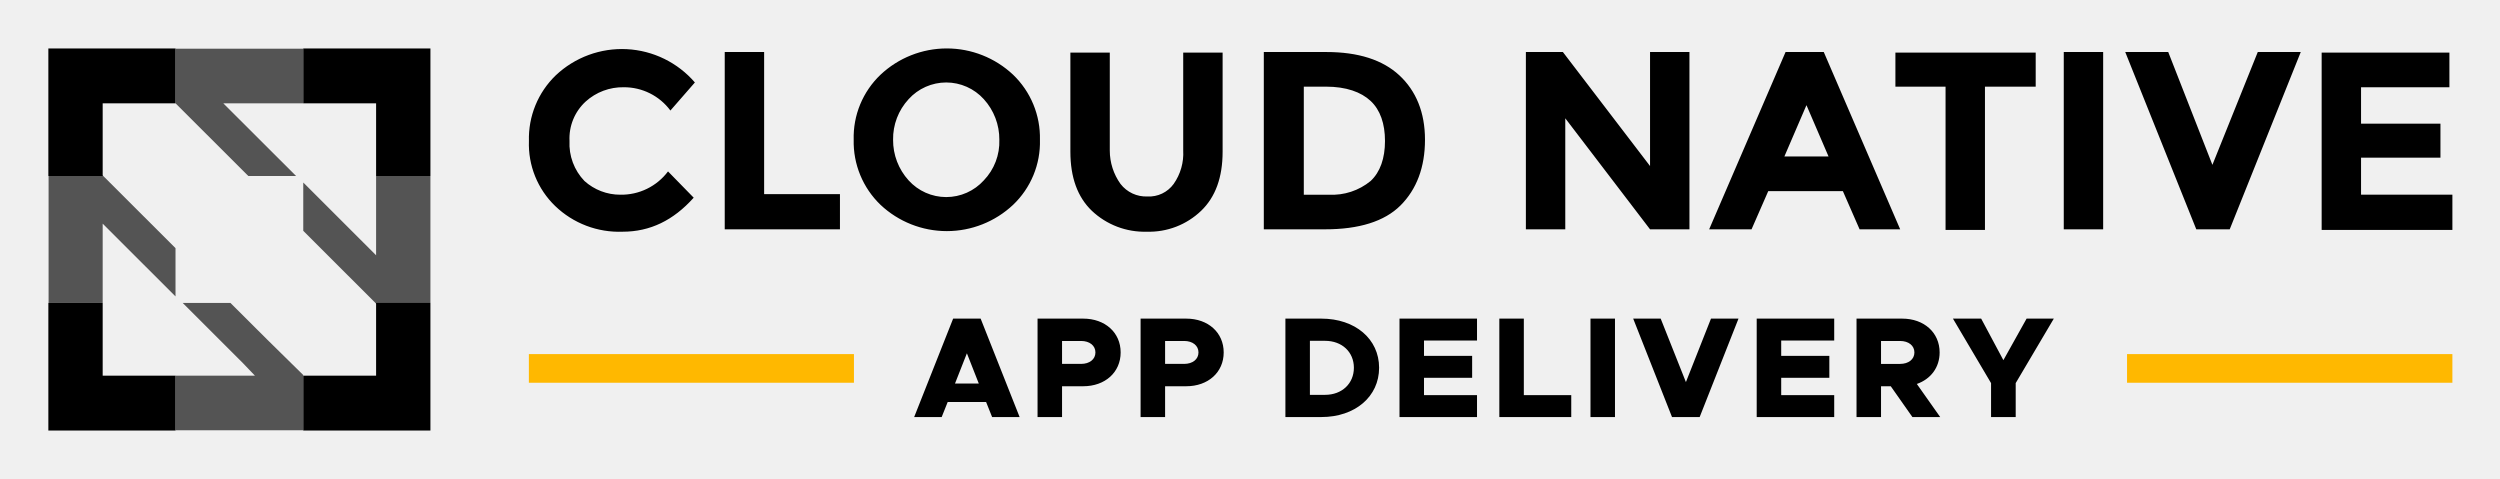
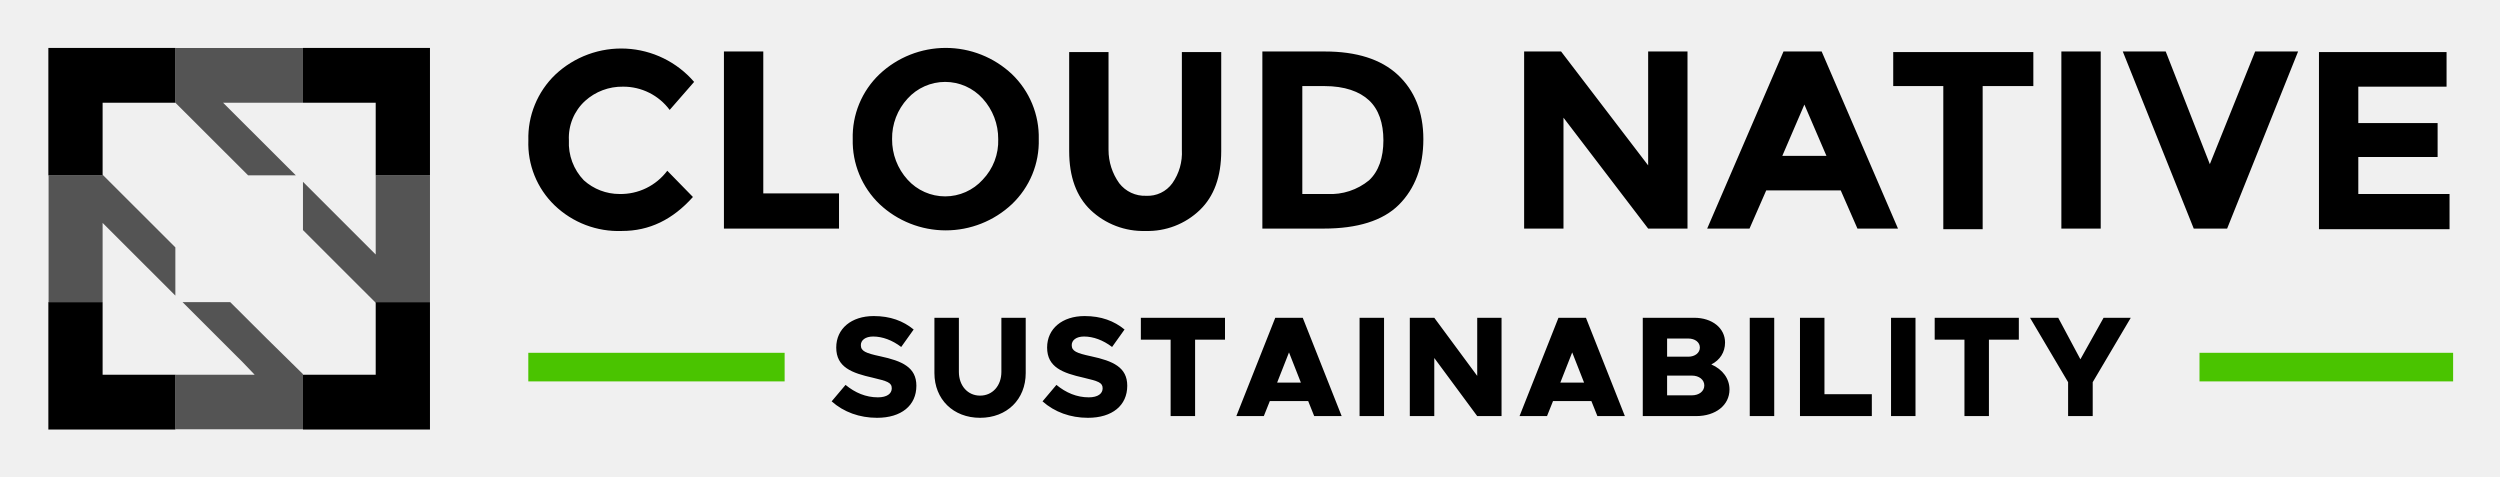
- <svg xmlns="http://www.w3.org/2000/svg" role="img" viewBox="-7.93 -7.68 438.36 83.86">
-   <g clip-path="url(#clip0_4_752)">
-     <path fill="#FFB800" d="M84.804 54.408h57v5.024h-57zm280.229 0h57.049v5.024h-57.049z" />
-     <path d="M100.829 26.459c1.62.032 3.224-.321 4.68-1.031 1.456-.71 2.722-1.756 3.695-3.051l4.501 4.606c-3.559 3.978-7.642 5.966-12.457 5.966a16.182 16.182 0 0 1-6.372-1.046 16.181 16.181 0 0 1-5.456-3.455 15.072 15.072 0 0 1-3.52-5.213 15.073 15.073 0 0 1-1.086-6.196 15.387 15.387 0 0 1 1.14-6.255 15.387 15.387 0 0 1 3.571-5.26 16.895 16.895 0 0 1 5.762-3.568A16.896 16.896 0 0 1 101.988.94c2.279.117 4.511.695 6.561 1.699 2.049 1.004 3.875 2.412 5.365 4.141L109.622 11.7c-.945-1.273-2.177-2.306-3.595-3.015-1.419-.709-2.984-1.075-4.57-1.067-2.471-.048-4.868.851-6.699 2.512a8.773 8.773 0 0 0-2.185 3.139 8.772 8.772 0 0 0-.642 3.77 9.42 9.42 0 0 0 .582 3.778 9.42 9.42 0 0 0 2.035 3.236c1.722 1.554 3.961 2.412 6.28 2.408zm18.318 6.071V1.442h6.909V26.355h13.294v6.176h-20.203zm50.56-4.292c-3.146 2.959-7.301 4.606-11.62 4.606-4.318 0-8.473-1.647-11.619-4.606-1.534-1.471-2.744-3.245-3.555-5.209-.811-1.964-1.205-4.076-1.155-6.2-.059-2.126.329-4.24 1.141-6.206a15.172 15.172 0 0 1 3.569-5.204c3.146-2.959 7.301-4.606 11.619-4.606 4.319 0 8.474 1.647 11.62 4.606 1.533 1.471 2.744 3.245 3.555 5.209.811 1.964 1.204 4.076 1.155 6.2.059 2.126-.33 4.24-1.141 6.206a15.172 15.172 0 0 1-3.569 5.204zm-2.408-11.41c.019-2.63-.952-5.172-2.722-7.118a8.882 8.882 0 0 0-2.986-2.164 8.887 8.887 0 0 0-7.216 0c-1.136.505-2.154 1.242-2.987 2.164-1.789 1.934-2.764 4.484-2.721 7.118-.02 2.63.952 5.172 2.721 7.118.833.922 1.851 1.66 2.987 2.164 1.136.505 2.365.765 3.608.765 1.243 0 2.472-.261 3.608-.765a8.881 8.881 0 0 0 2.986-2.164 9.774 9.774 0 0 0 2.082-3.283c.468-1.223.685-2.527.64-3.835zm21.249 7.746c.553.716 1.269 1.289 2.088 1.671.82.383 1.719.563 2.623.527.89.047 1.778-.129 2.582-.513.805-.384 1.5-.963 2.023-1.685a9.276 9.276 0 0 0 1.675-5.862V1.546h6.909V18.922c0 4.501-1.256 7.955-3.768 10.363a13.196 13.196 0 0 1-4.394 2.791c-1.636.629-3.38.926-5.132.873-1.767.053-3.528-.244-5.18-.872a13.432 13.432 0 0 1-4.45-2.791c-2.513-2.408-3.769-5.862-3.769-10.363V1.546h6.909V18.713c-.002 2.103.657 4.154 1.884 5.862zm48.884-19.051c2.931 2.722 4.501 6.49 4.501 11.305 0 4.815-1.465 8.688-4.291 11.514-2.827 2.826-7.328 4.187-13.19 4.187h-10.781V1.442h10.991c5.548 0 9.839 1.361 12.77 4.082zm-5.024 18.528c1.675-1.57 2.512-3.978 2.512-7.013s-.837-5.443-2.512-7.013c-1.675-1.57-4.292-2.512-7.851-2.512h-3.873v18.947h4.396c2.658.142 5.272-.717 7.328-2.408zm48.988-22.61h6.909V32.531h-6.909l-14.864-19.47v19.47h-6.908V1.442h6.489l15.283 19.993V1.442zm36.742 31.089l-2.931-6.699h-13.084l-2.931 6.699h-7.432l13.398-31.089h6.699l13.399 31.089h-7.118zm-9.316-21.773l-3.873 9.002h7.746l-3.873-9.002zm31.298-3.245V32.635h-6.909V7.513h-8.793V1.546h24.599v5.967h-8.897zm13.818-6.071h6.908V32.531h-6.908V1.442zm26.064 19.784l7.955-19.784h7.537L383.037 32.531h-5.861L364.719 1.442h7.537l7.746 19.784zm41.557-19.784v6.176h-15.493v6.385h13.922v5.966h-13.922v6.49h16.016v6.176h-22.924V1.546h22.401v-.105zM10.074 45.437H.549v22.369H22.845v-9.62H10.074V45.437zm47.942.105v12.645H45.246v9.62H67.542V45.437h-9.63l.105.105zM.549 23.183h9.63l-.105-.105V10.433H22.845V.813H.549V23.183zM45.246.813V10.433h12.771v12.75h9.526V.813H45.246z" />
-     <path d="M43.99 23.183L31.219 10.433h14.027V.813H22.845V10.433l12.771 12.75h8.374zM32.475 45.437h-8.374l10.572 10.562 2.094 2.188H22.845v9.62h22.401v-9.725l-6.385-6.281-6.385-6.364zm25.541-22.254v13.901l-2.198-2.198-10.572-10.562v8.468l6.281 6.281 6.385 6.375h9.63V23.183h-9.525zM22.845 35.828l-12.666-12.645H.549v22.254h9.526V31.536L22.845 44.296v-8.468z" opacity=".65" />
-     <path d="M166.031 65.447h4.823l-6.833-17.259h-4.824l-6.833 17.259h4.824l1.055-2.638h6.733l1.055 2.638zm-6.507-5.879l2.085-5.301 2.085 5.301h-4.17zm14.474 5.879h4.296v-5.401h3.718c3.819 0 6.557-2.437 6.557-5.929 0-3.492-2.738-5.929-6.557-5.929h-8.014v17.259zm4.296-9.32v-4.02h3.341c1.482 0 2.512.804 2.512 2.01 0 1.206-1.03 2.01-2.512 2.01h-3.341zm13.772 9.32h4.296v-5.401h3.718c3.819 0 6.557-2.437 6.557-5.929 0-3.492-2.738-5.929-6.557-5.929h-8.014v17.259zm4.296-9.32v-4.02h3.342c1.482 0 2.512.804 2.512 2.01 0 1.206-1.03 2.01-2.512 2.01h-3.342zm21.096 9.32h6.305c5.929 0 10.125-3.592 10.125-8.642s-4.196-8.617-10.125-8.617h-6.305v17.259zm4.296-3.894v-9.471h2.663c2.964 0 5.049 1.96 5.049 4.723 0 2.763-2.085 4.748-5.049 4.748h-2.663zm29.302-9.521v-3.844h-13.592v17.259h13.592v-3.844h-9.296v-3.04h8.441V54.72h-8.441v-2.688h9.296zm8.208 9.572V48.188h-4.295v17.259h12.611v-3.844h-8.316zm11.688 3.844h4.296V48.188h-4.296v17.259zm21.129-17.259l-4.396 11.129-4.422-11.129h-4.823l6.808 17.259h4.848l6.809-17.259h-4.824zm21.607 3.844v-3.844h-13.591v17.259h13.591v-3.844h-9.295v-3.04h8.441V54.72h-8.441v-2.688h9.295zm18.584 13.415l-4.095-5.803c2.437-.854 3.995-2.889 3.995-5.527 0-3.492-2.738-5.929-6.557-5.929h-8.014v17.259h4.296v-5.401h1.708l3.794 5.401h4.873zm-10.375-13.34h3.341c1.482 0 2.512.804 2.512 2.01 0 1.206-1.03 2.01-2.512 2.01h-3.341v-4.02zm19.293 13.34h4.321v-5.954l6.683-11.305h-4.773l-4.07 7.285-3.894-7.285h-4.949l6.682 11.305v5.954z" />
+ <svg xmlns="http://www.w3.org/2000/svg" role="img" viewBox="-7.94 -7.69 438.88 83.63">
+   <g clip-path="url(#clip0_27_829)">
+     <path fill="#4AC400" d="M84.804 54.247H129.804V59.271H84.804zM378.187 54.247H423.187V59.271H378.187z" />
+     <path d="M100.829 26.367C102.449 26.399 104.053 26.046 105.509 25.336 106.965 24.626 108.231 23.58 109.204 22.285L113.705 26.89C110.146 30.868 106.063 32.857 101.248 32.857 99.075 32.94 96.908 32.584 94.876 31.811 92.843 31.037 90.988 29.862 89.42 28.356 87.893 26.885 86.693 25.108 85.9 23.142 85.106 21.176 84.736 19.065 84.814 16.946 84.754 14.805 85.142 12.675 85.954 10.692 86.765 8.709 87.981 6.917 89.524 5.432 91.184 3.865 93.145 2.652 95.287 1.864 97.429 1.076 99.708.73 101.988.848 104.267.965 106.499 1.543 108.549 2.547 110.598 3.551 112.424 4.959 113.914 6.688L109.622 11.608C108.677 10.335 107.445 9.302 106.027 8.593 104.608 7.884 103.043 7.518 101.457 7.525 98.986 7.478 96.589 8.376 94.758 10.037 93.808 10.91 93.062 11.982 92.573 13.176 92.085 14.37 91.866 15.658 91.932 16.946 91.866 18.232 92.064 19.518 92.514 20.724 92.964 21.93 93.656 23.031 94.549 23.959 96.271 25.514 98.51 26.372 100.829 26.367V26.367zM119.147 32.438V1.349H126.056V26.262H139.35V32.438H119.147zM169.707 28.147C166.561 31.105 162.406 32.753 158.087 32.753 153.769 32.753 149.614 31.105 146.468 28.147 144.934 26.676 143.724 24.902 142.913 22.937 142.102 20.973 141.708 18.861 141.758 16.737 141.699 14.611 142.087 12.497 142.899 10.531 143.711 8.565 144.927 6.792 146.468 5.327 149.614 2.368 153.769.721 158.087.721 162.406.721 166.561 2.368 169.707 5.327 171.24 6.798 172.451 8.572 173.262 10.536 174.073 12.501 174.466 14.612 174.417 16.737 174.476 18.863 174.087 20.977 173.276 22.943 172.464 24.909 171.248 26.682 169.707 28.147V28.147zM167.299 16.737C167.318 14.107 166.347 11.565 164.577 9.619 163.744 8.697 162.727 7.959 161.591 7.455 160.455 6.95 159.226 6.689 157.983 6.689 156.74 6.689 155.511 6.95 154.375 7.455 153.239 7.959 152.221 8.697 151.388 9.619 149.599 11.553 148.624 14.102 148.667 16.737 148.647 19.367 149.619 21.909 151.388 23.855 152.221 24.777 153.239 25.515 154.375 26.019 155.511 26.524 156.74 26.785 157.983 26.785 159.226 26.785 160.455 26.524 161.591 26.019 162.727 25.515 163.744 24.777 164.577 23.855 165.484 22.911 166.192 21.794 166.659 20.572 167.127 19.349 167.344 18.045 167.299 16.737V16.737zM188.548 24.483C189.101 25.199 189.817 25.772 190.636 26.154 191.456 26.537 192.355 26.718 193.259 26.681 194.149 26.729 195.037 26.552 195.841 26.168 196.646 25.784 197.341 25.205 197.864 24.483 199.067 22.773 199.657 20.708 199.539 18.621V1.454H206.448V18.83C206.448 23.331 205.192 26.786 202.68 29.193 201.415 30.406 199.921 31.355 198.286 31.984 196.65 32.613 194.906 32.91 193.154 32.857 191.387 32.91 189.626 32.613 187.974 31.985 186.321 31.356 184.809 30.407 183.524 29.193 181.011 26.786 179.755 23.331 179.755 18.83V1.454H186.664V18.621C186.662 20.724 187.321 22.775 188.548 24.483V24.483zM237.432 5.432C240.363 8.153 241.933 11.922 241.933 16.737 241.933 21.552 240.468 25.425 237.642 28.251 234.815 31.078 230.314 32.438 224.452 32.438H213.671V1.349H224.662C230.21 1.349 234.501 2.71 237.432 5.432zM232.408 23.959C234.083 22.389 234.92 19.982 234.92 16.946 234.92 13.911 234.083 11.503 232.408 9.933 230.733 8.363 228.116 7.421 224.557 7.421H220.684V26.367H225.08C227.738 26.509 230.352 25.65 232.408 23.959V23.959zM281.396 1.349H288.305V32.438H281.396L266.532 12.969V32.438H259.624V1.349H266.113L281.396 21.343V1.349zM318.138 32.438L315.207 25.739H302.122L299.191 32.438H291.759L305.158 1.349H311.857L325.256 32.438H318.138zM308.822 10.666L304.949 19.668H312.695L308.822 10.666zM340.12 7.421V32.543H333.211V7.421H324.418V1.454H349.017V7.421H340.12zM353.937 1.349H360.846V32.438H353.937V1.349zM380.002 21.133L387.957 1.349H395.494L383.037 32.438H377.176L364.719 1.349H372.256L380.002 21.133zM421.559 1.349V7.525H406.066V13.911H419.988V19.877H406.066V26.367H422.082V32.543H399.158V1.454H421.559V1.349zM10.074 45.345H.549V67.714H22.845V58.094H10.074V45.345zM58.016 45.449V58.094H45.246V67.714H67.542V45.345H57.912L58.016 45.449zM.549 23.09H10.179L10.074 22.986V10.341H22.845V.721H.549V23.09zM45.246.721V10.341H58.016V23.09H67.542V.721H45.246z" />
+     <path d="M43.99 23.09L31.219 10.341H45.246V.721H22.845V10.341L35.615 23.09H43.99zM32.475 45.345H24.101L34.673 55.907 36.767 58.094H22.845V67.714H45.246V57.99L38.861 51.709 32.475 45.345zM58.016 23.09V36.991L55.818 34.793 45.246 24.231V32.7L51.526 38.98 57.912 45.355H67.542V23.09H58.016zM22.845 35.735L10.179 23.09H.549V45.345H10.074V31.444L22.845 44.204V35.735z" opacity=".65" />
+     <path d="M146.023 65.657C150.294 65.657 152.932 63.496 152.932 60.029C152.932 56.788 150.444 55.683 146.576 54.854C144.013 54.301 143.184 53.95 143.184 52.895C143.184 52.04 143.963 51.387 145.345 51.387C146.952 51.387 148.686 52.015 150.269 53.221L152.454 50.156C150.62 48.649 148.359 47.795 145.445 47.795C141.526 47.795 138.863 50.005 138.863 53.322C138.863 56.788 141.601 57.793 145.294 58.622C147.807 59.225 148.611 59.452 148.611 60.481C148.611 61.411 147.782 62.064 146.174 62.064C144.063 62.064 142.179 61.26 140.496 59.879L138.059 62.768C140.169 64.652 142.958 65.657 146.023 65.657ZM164.112 65.657C168.835 65.657 172.126 62.416 172.126 57.793V48.096H167.855V57.592C167.855 60.029 166.298 61.763 164.112 61.763C161.952 61.763 160.394 60.029 160.394 57.592V48.096H156.098V57.793C156.098 62.416 159.414 65.657 164.112 65.657ZM183.043 65.657C187.314 65.657 189.952 63.496 189.952 60.029C189.952 56.788 187.465 55.683 183.596 54.854C181.033 54.301 180.204 53.95 180.204 52.895C180.204 52.04 180.983 51.387 182.365 51.387C183.973 51.387 185.706 52.015 187.289 53.221L189.475 50.156C187.641 48.649 185.38 47.795 182.465 47.795C178.546 47.795 175.883 50.005 175.883 53.322C175.883 56.788 178.622 57.793 182.315 58.622C184.827 59.225 185.631 59.452 185.631 60.481C185.631 61.411 184.802 62.064 183.194 62.064C181.084 62.064 179.199 61.26 177.516 59.879L175.079 62.768C177.19 64.652 179.978 65.657 183.043 65.657ZM197.565 65.355H201.861V51.94H207.111V48.096H192.339V51.94H197.565V65.355ZM222.769 65.355H227.592L220.759 48.096H215.936L209.102 65.355H213.926L214.981 62.717H221.714L222.769 65.355ZM216.262 59.477L218.347 54.176L220.433 59.477H216.262ZM230.736 65.355H235.032V48.096H230.736V65.355ZM239.555 65.355H243.851V55.156L251.388 65.355H255.659V48.096H251.388V58.296L243.851 48.096H239.555V65.355ZM272.485 65.355H277.308L270.475 48.096H265.652L258.818 65.355H263.642L264.697 62.717H271.43L272.485 65.355ZM265.978 59.477L268.063 54.176L270.148 59.477H265.978ZM280.452 65.355H289.823C293.239 65.355 295.676 63.446 295.676 60.682C295.676 58.798 294.495 57.165 292.486 56.286C293.993 55.532 294.897 54.151 294.897 52.442C294.897 49.93 292.661 48.096 289.471 48.096H280.452V65.355ZM284.723 54.929V51.739H288.441C289.622 51.739 290.476 52.392 290.476 53.322C290.476 54.251 289.622 54.929 288.441 54.929H284.723ZM284.723 61.712V58.246H289.069C290.35 58.246 291.255 58.974 291.255 59.979C291.255 60.984 290.35 61.712 289.069 61.712H284.723ZM299.232 65.355H303.528V48.096H299.232V65.355ZM312.347 61.511V48.096H308.051V65.355H320.663V61.511H312.347ZM324.034 65.355H328.33V48.096H324.034V65.355ZM336.924 65.355H341.22V51.94H346.47V48.096H331.698V51.94H336.924V65.355ZM355.119 65.355H359.44V59.401L366.122 48.096H361.349L357.279 55.382L353.385 48.096H348.436L355.119 59.401V65.355Z" />
  </g>
  <defs>
-     <clipPath id="clip0_4_752">
-       <path fill="#fff" d="M0 0h422.161v66.993H0z" transform="translate(.549 .813)" />
+     <clipPath id="clip0_27_829">
+       <path fill="#fff" d="M0 0H422.161V66.993H0z" transform="translate(.549 .72)" />
    </clipPath>
  </defs>
</svg>
